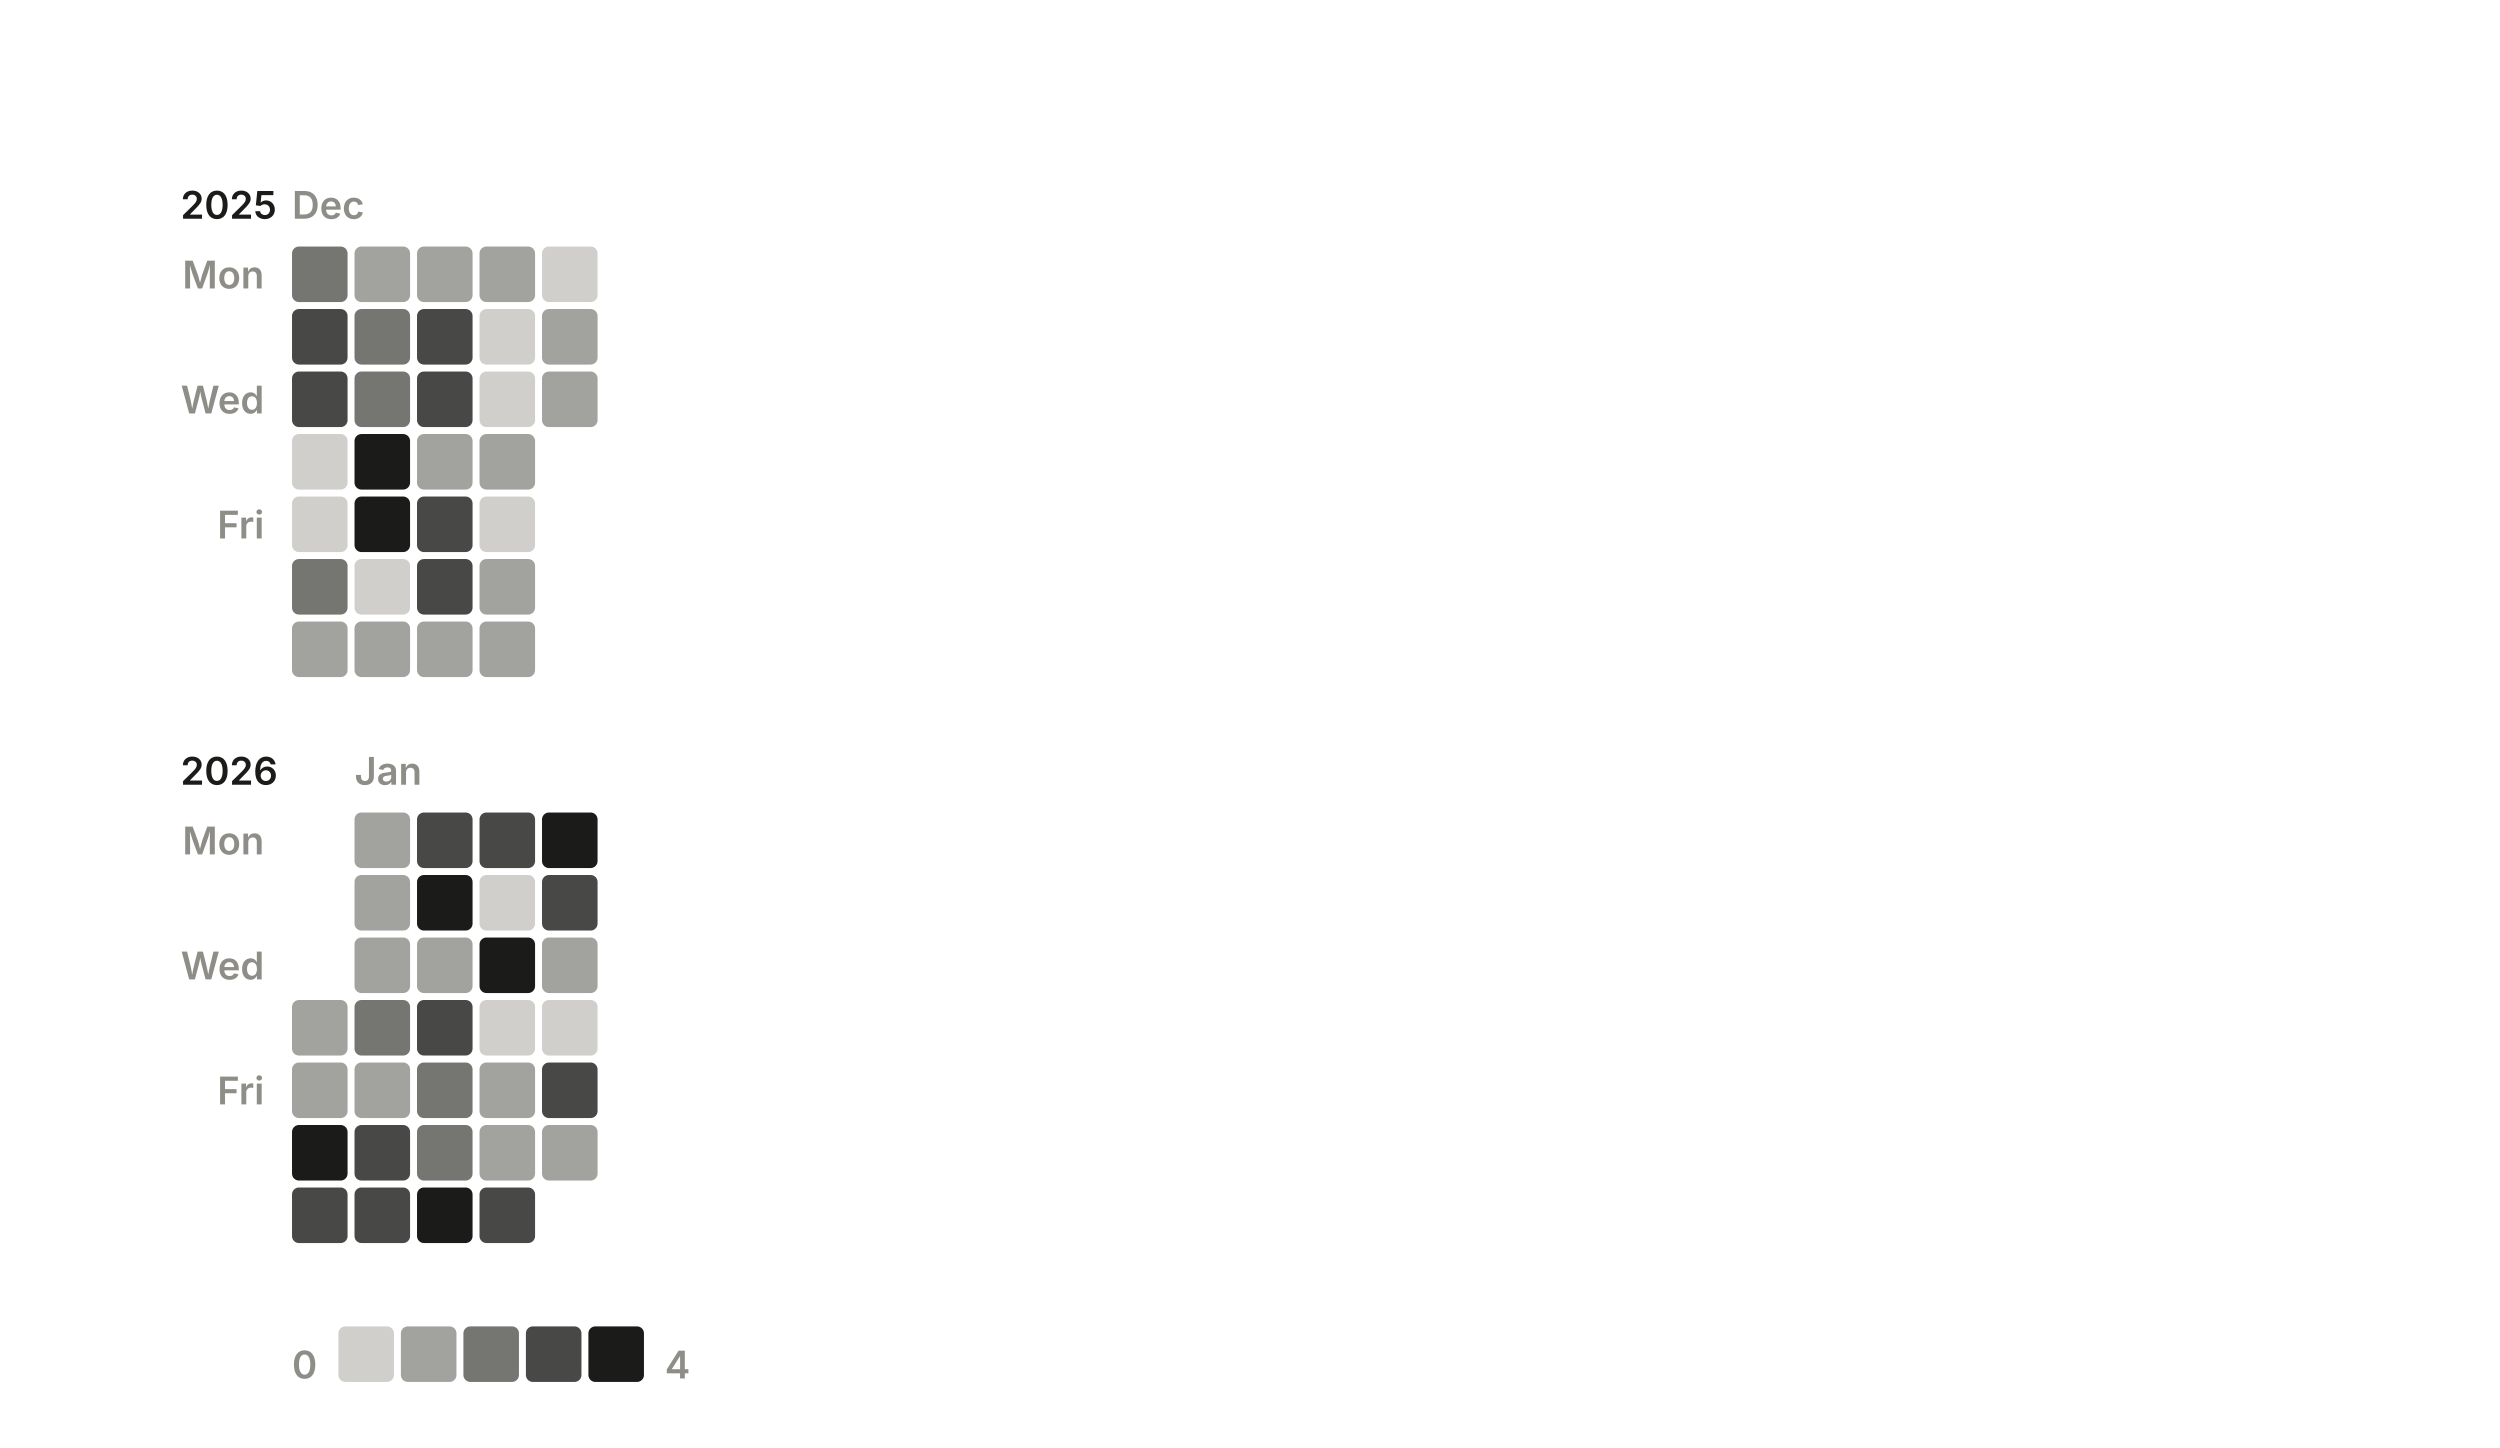
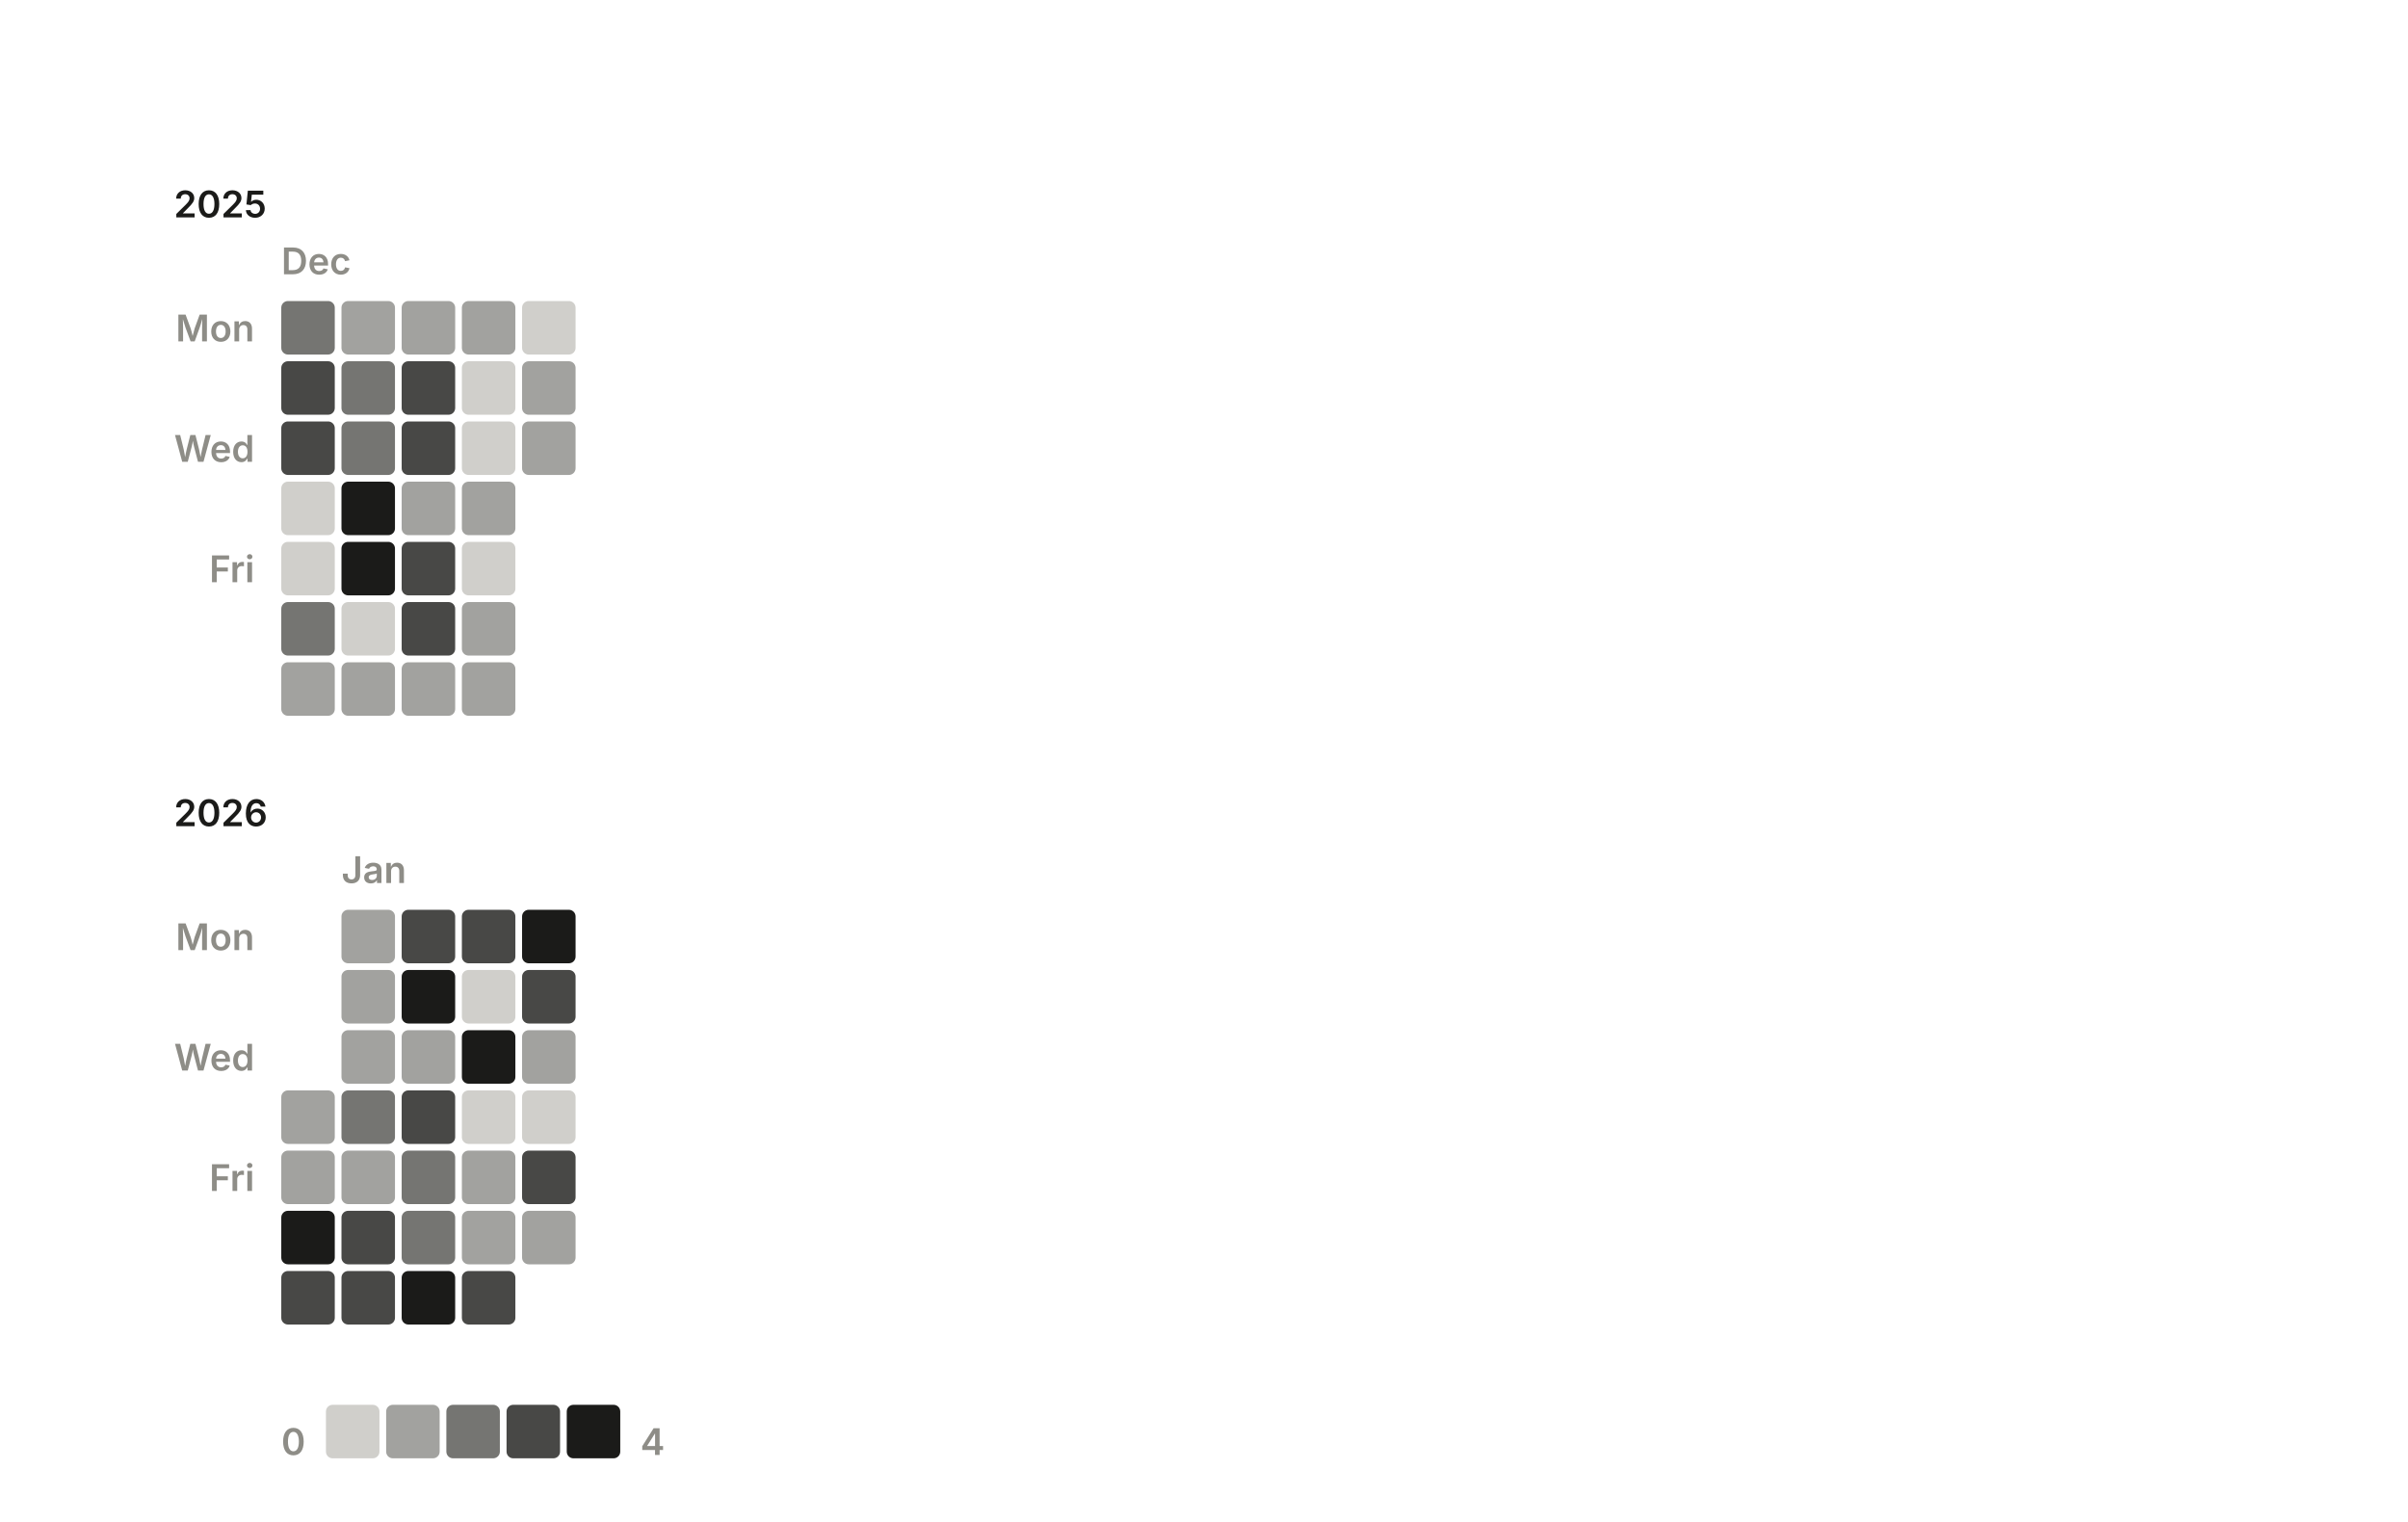
- <svg xmlns="http://www.w3.org/2000/svg" width="720" height="417" viewBox="0 0 720 417" role="img" aria-label="calendar chart: Incidents dropped over the holiday freeze, 62 rows" aria-labelledby="mv-dbbfe2668ab3a809-title" aria-describedby="mv-dbbfe2668ab3a809-desc" data-markvis="2" data-chart-type="calendar" data-id="mv-dbbfe2668ab3a809" font-family="Inter, ui-sans-serif, system-ui, -apple-system, &quot;Segoe UI&quot;, sans-serif" font-size="12">
+ <svg xmlns="http://www.w3.org/2000/svg" width="720" height="455" viewBox="0 0 720 455" role="img" aria-label="calendar chart: Incidents dropped over the holiday freeze, 62 rows" aria-labelledby="mv-dbbfe2668ab3a809-title" aria-describedby="mv-dbbfe2668ab3a809-desc" data-markvis="2" data-chart-type="calendar" data-id="mv-dbbfe2668ab3a809" font-family="Inter, ui-sans-serif, system-ui, -apple-system, &quot;Segoe UI&quot;, sans-serif" font-size="12">
  <text x="52" y="30" text-anchor="start" font-size="19" font-weight="700" letter-spacing="-0.02em" fill="#1B1B19" />
  <defs>
    <pattern id="mv-dbbfe2668ab3a809-missing" patternUnits="userSpaceOnUse" width="4" height="4">
      <rect width="4" height="4" fill="#F2F1ED" />
      <path d="M0 4 L4 0" stroke="#B5B4AE" stroke-width="1" />
    </pattern>
  </defs>
  <g data-year="2025">
-     <rect x="84.1" y="71" width="16" height="16" rx="2" fill="#757572" data-date="2025-12-01" data-y="2" />
-     <rect x="84.1" y="89" width="16" height="16" rx="2" fill="#484846" data-date="2025-12-02" data-y="3" />
-     <rect x="84.1" y="107" width="16" height="16" rx="2" fill="#484846" data-date="2025-12-03" data-y="3" />
-     <rect x="84.1" y="125" width="16" height="16" rx="2" fill="#d0cfcb" data-date="2025-12-04" data-y="0" />
-     <rect x="84.1" y="143" width="16" height="16" rx="2" fill="#d0cfcb" data-date="2025-12-05" data-y="0" />
-     <rect x="84.1" y="161" width="16" height="16" rx="2" fill="#757572" data-date="2025-12-06" data-y="2" />
-     <rect x="84.1" y="179" width="16" height="16" rx="2" fill="#a2a29f" data-date="2025-12-07" data-y="1" />
-     <rect x="102.1" y="71" width="16" height="16" rx="2" fill="#a2a29f" data-date="2025-12-08" data-y="1" />
-     <rect x="102.1" y="89" width="16" height="16" rx="2" fill="#757572" data-date="2025-12-09" data-y="2" />
-     <rect x="102.1" y="107" width="16" height="16" rx="2" fill="#757572" data-date="2025-12-10" data-y="2" />
-     <rect x="102.1" y="125" width="16" height="16" rx="2" fill="#1b1b19" data-date="2025-12-11" data-y="4" />
-     <rect x="102.1" y="143" width="16" height="16" rx="2" fill="#1b1b19" data-date="2025-12-12" data-y="4" />
-     <rect x="102.1" y="161" width="16" height="16" rx="2" fill="#d0cfcb" data-date="2025-12-13" data-y="0" />
-     <rect x="102.1" y="179" width="16" height="16" rx="2" fill="#a2a29f" data-date="2025-12-14" data-y="1" />
-     <rect x="120.1" y="71" width="16" height="16" rx="2" fill="#a2a29f" data-date="2025-12-15" data-y="1" />
-     <rect x="120.1" y="89" width="16" height="16" rx="2" fill="#484846" data-date="2025-12-16" data-y="3" />
-     <rect x="120.1" y="107" width="16" height="16" rx="2" fill="#484846" data-date="2025-12-17" data-y="3" />
-     <rect x="120.1" y="125" width="16" height="16" rx="2" fill="#a2a29f" data-date="2025-12-18" data-y="1" />
-     <rect x="120.1" y="143" width="16" height="16" rx="2" fill="#484846" data-date="2025-12-19" data-y="3" />
-     <rect x="120.1" y="161" width="16" height="16" rx="2" fill="#484846" data-date="2025-12-20" data-y="3" />
-     <rect x="120.1" y="179" width="16" height="16" rx="2" fill="#a2a29f" data-date="2025-12-21" data-y="1" />
-     <rect x="138.1" y="71" width="16" height="16" rx="2" fill="#a2a29f" data-date="2025-12-22" data-y="1" />
-     <rect x="138.1" y="89" width="16" height="16" rx="2" fill="#d0cfcb" data-date="2025-12-23" data-y="0" />
-     <rect x="138.1" y="107" width="16" height="16" rx="2" fill="#d0cfcb" data-date="2025-12-24" data-y="0" />
-     <rect x="138.1" y="125" width="16" height="16" rx="2" fill="#a2a29f" data-date="2025-12-25" data-y="1" />
-     <rect x="138.1" y="143" width="16" height="16" rx="2" fill="#d0cfcb" data-date="2025-12-26" data-y="0" />
-     <rect x="138.1" y="161" width="16" height="16" rx="2" fill="#a2a29f" data-date="2025-12-27" data-y="1" />
-     <rect x="138.1" y="179" width="16" height="16" rx="2" fill="#a2a29f" data-date="2025-12-28" data-y="1" />
-     <rect x="156.1" y="71" width="16" height="16" rx="2" fill="#d0cfcb" data-date="2025-12-29" data-y="0" />
-     <rect x="156.1" y="89" width="16" height="16" rx="2" fill="#a2a29f" data-date="2025-12-30" data-y="1" />
-     <rect x="156.1" y="107" width="16" height="16" rx="2" fill="#a2a29f" data-date="2025-12-31" data-y="1" />
+     <rect x="84.1" y="90" width="16" height="16" rx="2" fill="#757572" data-date="2025-12-01" data-y="2" />
+     <rect x="84.1" y="108" width="16" height="16" rx="2" fill="#484846" data-date="2025-12-02" data-y="3" />
+     <rect x="84.1" y="126" width="16" height="16" rx="2" fill="#484846" data-date="2025-12-03" data-y="3" />
+     <rect x="84.1" y="144" width="16" height="16" rx="2" fill="#d0cfcb" data-date="2025-12-04" data-y="0" />
+     <rect x="84.1" y="162" width="16" height="16" rx="2" fill="#d0cfcb" data-date="2025-12-05" data-y="0" />
+     <rect x="84.1" y="180" width="16" height="16" rx="2" fill="#757572" data-date="2025-12-06" data-y="2" />
+     <rect x="84.1" y="198" width="16" height="16" rx="2" fill="#a2a29f" data-date="2025-12-07" data-y="1" />
+     <rect x="102.1" y="90" width="16" height="16" rx="2" fill="#a2a29f" data-date="2025-12-08" data-y="1" />
+     <rect x="102.1" y="108" width="16" height="16" rx="2" fill="#757572" data-date="2025-12-09" data-y="2" />
+     <rect x="102.1" y="126" width="16" height="16" rx="2" fill="#757572" data-date="2025-12-10" data-y="2" />
+     <rect x="102.1" y="144" width="16" height="16" rx="2" fill="#1b1b19" data-date="2025-12-11" data-y="4" />
+     <rect x="102.1" y="162" width="16" height="16" rx="2" fill="#1b1b19" data-date="2025-12-12" data-y="4" />
+     <rect x="102.1" y="180" width="16" height="16" rx="2" fill="#d0cfcb" data-date="2025-12-13" data-y="0" />
+     <rect x="102.1" y="198" width="16" height="16" rx="2" fill="#a2a29f" data-date="2025-12-14" data-y="1" />
+     <rect x="120.1" y="90" width="16" height="16" rx="2" fill="#a2a29f" data-date="2025-12-15" data-y="1" />
+     <rect x="120.1" y="108" width="16" height="16" rx="2" fill="#484846" data-date="2025-12-16" data-y="3" />
+     <rect x="120.1" y="126" width="16" height="16" rx="2" fill="#484846" data-date="2025-12-17" data-y="3" />
+     <rect x="120.1" y="144" width="16" height="16" rx="2" fill="#a2a29f" data-date="2025-12-18" data-y="1" />
+     <rect x="120.1" y="162" width="16" height="16" rx="2" fill="#484846" data-date="2025-12-19" data-y="3" />
+     <rect x="120.1" y="180" width="16" height="16" rx="2" fill="#484846" data-date="2025-12-20" data-y="3" />
+     <rect x="120.1" y="198" width="16" height="16" rx="2" fill="#a2a29f" data-date="2025-12-21" data-y="1" />
+     <rect x="138.1" y="90" width="16" height="16" rx="2" fill="#a2a29f" data-date="2025-12-22" data-y="1" />
+     <rect x="138.1" y="108" width="16" height="16" rx="2" fill="#d0cfcb" data-date="2025-12-23" data-y="0" />
+     <rect x="138.1" y="126" width="16" height="16" rx="2" fill="#d0cfcb" data-date="2025-12-24" data-y="0" />
+     <rect x="138.1" y="144" width="16" height="16" rx="2" fill="#a2a29f" data-date="2025-12-25" data-y="1" />
+     <rect x="138.1" y="162" width="16" height="16" rx="2" fill="#d0cfcb" data-date="2025-12-26" data-y="0" />
+     <rect x="138.1" y="180" width="16" height="16" rx="2" fill="#a2a29f" data-date="2025-12-27" data-y="1" />
+     <rect x="138.1" y="198" width="16" height="16" rx="2" fill="#a2a29f" data-date="2025-12-28" data-y="1" />
+     <rect x="156.1" y="90" width="16" height="16" rx="2" fill="#d0cfcb" data-date="2025-12-29" data-y="0" />
+     <rect x="156.1" y="108" width="16" height="16" rx="2" fill="#a2a29f" data-date="2025-12-30" data-y="1" />
+     <rect x="156.1" y="126" width="16" height="16" rx="2" fill="#a2a29f" data-date="2025-12-31" data-y="1" />
  </g>
  <g data-year="2026">
-     <rect x="84.1" y="288" width="16" height="16" rx="2" fill="#a2a29f" data-date="2026-01-01" data-y="1" />
-     <rect x="84.1" y="306" width="16" height="16" rx="2" fill="#a2a29f" data-date="2026-01-02" data-y="1" />
-     <rect x="84.1" y="324" width="16" height="16" rx="2" fill="#1b1b19" data-date="2026-01-03" data-y="4" />
-     <rect x="84.1" y="342" width="16" height="16" rx="2" fill="#484846" data-date="2026-01-04" data-y="3" />
-     <rect x="102.1" y="234" width="16" height="16" rx="2" fill="#a2a29f" data-date="2026-01-05" data-y="1" />
-     <rect x="102.1" y="252" width="16" height="16" rx="2" fill="#a2a29f" data-date="2026-01-06" data-y="1" />
-     <rect x="102.1" y="270" width="16" height="16" rx="2" fill="#a2a29f" data-date="2026-01-07" data-y="1" />
-     <rect x="102.1" y="288" width="16" height="16" rx="2" fill="#757572" data-date="2026-01-08" data-y="2" />
-     <rect x="102.1" y="306" width="16" height="16" rx="2" fill="#a2a29f" data-date="2026-01-09" data-y="1" />
-     <rect x="102.1" y="324" width="16" height="16" rx="2" fill="#484846" data-date="2026-01-10" data-y="3" />
-     <rect x="102.1" y="342" width="16" height="16" rx="2" fill="#484846" data-date="2026-01-11" data-y="3" />
-     <rect x="120.1" y="234" width="16" height="16" rx="2" fill="#484846" data-date="2026-01-12" data-y="3" />
-     <rect x="120.1" y="252" width="16" height="16" rx="2" fill="#1b1b19" data-date="2026-01-13" data-y="4" />
-     <rect x="120.1" y="270" width="16" height="16" rx="2" fill="#a2a29f" data-date="2026-01-14" data-y="1" />
-     <rect x="120.1" y="288" width="16" height="16" rx="2" fill="#484846" data-date="2026-01-15" data-y="3" />
-     <rect x="120.1" y="306" width="16" height="16" rx="2" fill="#757572" data-date="2026-01-16" data-y="2" />
-     <rect x="120.1" y="324" width="16" height="16" rx="2" fill="#757572" data-date="2026-01-17" data-y="2" />
-     <rect x="120.1" y="342" width="16" height="16" rx="2" fill="#1b1b19" data-date="2026-01-18" data-y="4" />
-     <rect x="138.1" y="234" width="16" height="16" rx="2" fill="#484846" data-date="2026-01-19" data-y="3" />
-     <rect x="138.1" y="252" width="16" height="16" rx="2" fill="#d0cfcb" data-date="2026-01-20" data-y="0" />
-     <rect x="138.1" y="270" width="16" height="16" rx="2" fill="#1b1b19" data-date="2026-01-21" data-y="4" />
-     <rect x="138.1" y="288" width="16" height="16" rx="2" fill="#d0cfcb" data-date="2026-01-22" data-y="0" />
-     <rect x="138.1" y="306" width="16" height="16" rx="2" fill="#a2a29f" data-date="2026-01-23" data-y="1" />
-     <rect x="138.1" y="324" width="16" height="16" rx="2" fill="#a2a29f" data-date="2026-01-24" data-y="1" />
-     <rect x="138.1" y="342" width="16" height="16" rx="2" fill="#484846" data-date="2026-01-25" data-y="3" />
-     <rect x="156.1" y="234" width="16" height="16" rx="2" fill="#1b1b19" data-date="2026-01-26" data-y="4" />
-     <rect x="156.1" y="252" width="16" height="16" rx="2" fill="#484846" data-date="2026-01-27" data-y="3" />
-     <rect x="156.1" y="270" width="16" height="16" rx="2" fill="#a2a29f" data-date="2026-01-28" data-y="1" />
-     <rect x="156.1" y="288" width="16" height="16" rx="2" fill="#d0cfcb" data-date="2026-01-29" data-y="0" />
-     <rect x="156.1" y="306" width="16" height="16" rx="2" fill="#484846" data-date="2026-01-30" data-y="3" />
-     <rect x="156.1" y="324" width="16" height="16" rx="2" fill="#a2a29f" data-date="2026-01-31" data-y="1" />
+     <rect x="84.1" y="326" width="16" height="16" rx="2" fill="#a2a29f" data-date="2026-01-01" data-y="1" />
+     <rect x="84.1" y="344" width="16" height="16" rx="2" fill="#a2a29f" data-date="2026-01-02" data-y="1" />
+     <rect x="84.1" y="362" width="16" height="16" rx="2" fill="#1b1b19" data-date="2026-01-03" data-y="4" />
+     <rect x="84.1" y="380" width="16" height="16" rx="2" fill="#484846" data-date="2026-01-04" data-y="3" />
+     <rect x="102.1" y="272" width="16" height="16" rx="2" fill="#a2a29f" data-date="2026-01-05" data-y="1" />
+     <rect x="102.1" y="290" width="16" height="16" rx="2" fill="#a2a29f" data-date="2026-01-06" data-y="1" />
+     <rect x="102.1" y="308" width="16" height="16" rx="2" fill="#a2a29f" data-date="2026-01-07" data-y="1" />
+     <rect x="102.1" y="326" width="16" height="16" rx="2" fill="#757572" data-date="2026-01-08" data-y="2" />
+     <rect x="102.1" y="344" width="16" height="16" rx="2" fill="#a2a29f" data-date="2026-01-09" data-y="1" />
+     <rect x="102.1" y="362" width="16" height="16" rx="2" fill="#484846" data-date="2026-01-10" data-y="3" />
+     <rect x="102.1" y="380" width="16" height="16" rx="2" fill="#484846" data-date="2026-01-11" data-y="3" />
+     <rect x="120.1" y="272" width="16" height="16" rx="2" fill="#484846" data-date="2026-01-12" data-y="3" />
+     <rect x="120.1" y="290" width="16" height="16" rx="2" fill="#1b1b19" data-date="2026-01-13" data-y="4" />
+     <rect x="120.1" y="308" width="16" height="16" rx="2" fill="#a2a29f" data-date="2026-01-14" data-y="1" />
+     <rect x="120.1" y="326" width="16" height="16" rx="2" fill="#484846" data-date="2026-01-15" data-y="3" />
+     <rect x="120.1" y="344" width="16" height="16" rx="2" fill="#757572" data-date="2026-01-16" data-y="2" />
+     <rect x="120.1" y="362" width="16" height="16" rx="2" fill="#757572" data-date="2026-01-17" data-y="2" />
+     <rect x="120.1" y="380" width="16" height="16" rx="2" fill="#1b1b19" data-date="2026-01-18" data-y="4" />
+     <rect x="138.1" y="272" width="16" height="16" rx="2" fill="#484846" data-date="2026-01-19" data-y="3" />
+     <rect x="138.1" y="290" width="16" height="16" rx="2" fill="#d0cfcb" data-date="2026-01-20" data-y="0" />
+     <rect x="138.1" y="308" width="16" height="16" rx="2" fill="#1b1b19" data-date="2026-01-21" data-y="4" />
+     <rect x="138.1" y="326" width="16" height="16" rx="2" fill="#d0cfcb" data-date="2026-01-22" data-y="0" />
+     <rect x="138.1" y="344" width="16" height="16" rx="2" fill="#a2a29f" data-date="2026-01-23" data-y="1" />
+     <rect x="138.1" y="362" width="16" height="16" rx="2" fill="#a2a29f" data-date="2026-01-24" data-y="1" />
+     <rect x="138.1" y="380" width="16" height="16" rx="2" fill="#484846" data-date="2026-01-25" data-y="3" />
+     <rect x="156.1" y="272" width="16" height="16" rx="2" fill="#1b1b19" data-date="2026-01-26" data-y="4" />
+     <rect x="156.1" y="290" width="16" height="16" rx="2" fill="#484846" data-date="2026-01-27" data-y="3" />
+     <rect x="156.1" y="308" width="16" height="16" rx="2" fill="#a2a29f" data-date="2026-01-28" data-y="1" />
+     <rect x="156.1" y="326" width="16" height="16" rx="2" fill="#d0cfcb" data-date="2026-01-29" data-y="0" />
+     <rect x="156.1" y="344" width="16" height="16" rx="2" fill="#484846" data-date="2026-01-30" data-y="3" />
+     <rect x="156.1" y="362" width="16" height="16" rx="2" fill="#a2a29f" data-date="2026-01-31" data-y="1" />
  </g>
-   <rect x="97.46" y="382" width="16" height="16" rx="2" fill="#d0cfcb" data-key-step="0" />
-   <rect x="115.46" y="382" width="16" height="16" rx="2" fill="#a2a29f" data-key-step="1" />
-   <rect x="133.46" y="382" width="16" height="16" rx="2" fill="#757572" data-key-step="2" />
-   <rect x="151.46" y="382" width="16" height="16" rx="2" fill="#484846" data-key-step="3" />
-   <rect x="169.46" y="382" width="16" height="16" rx="2" fill="#1b1b19" data-key-step="4" />
+   <rect x="97.46" y="420" width="16" height="16" rx="2" fill="#d0cfcb" data-key-step="0" />
+   <rect x="115.46" y="420" width="16" height="16" rx="2" fill="#a2a29f" data-key-step="1" />
+   <rect x="133.46" y="420" width="16" height="16" rx="2" fill="#757572" data-key-step="2" />
+   <rect x="151.46" y="420" width="16" height="16" rx="2" fill="#484846" data-key-step="3" />
+   <rect x="169.46" y="420" width="16" height="16" rx="2" fill="#1b1b19" data-key-step="4" />
  <g fill="#8E8D87" font-size="11" font-weight="600">
-     <text x="52" y="63" font-weight="600" fill="#1B1B19" data-year="2025">2025</text>
-     <text x="84.1" y="63" data-month="Dec">Dec</text>
-     <text x="76.1" y="79" text-anchor="end" dominant-baseline="middle">Mon</text>
-     <text x="76.1" y="115" text-anchor="end" dominant-baseline="middle">Wed</text>
-     <text x="76.1" y="151" text-anchor="end" dominant-baseline="middle">Fri</text>
-     <text x="52" y="226" font-weight="600" fill="#1B1B19" data-year="2026">2026</text>
-     <text x="102.1" y="226" data-month="Jan">Jan</text>
-     <text x="76.1" y="242" text-anchor="end" dominant-baseline="middle">Mon</text>
-     <text x="76.1" y="278" text-anchor="end" dominant-baseline="middle">Wed</text>
-     <text x="76.1" y="314" text-anchor="end" dominant-baseline="middle">Fri</text>
-     <text x="84.1" y="397" data-key="low">0</text>
-     <text x="191.46" y="397" data-key="high">4</text>
+     <text x="52" y="65" font-weight="600" fill="#1B1B19" data-year="2025">2025</text>
+     <text x="84.1" y="82" data-month="Dec">Dec</text>
+     <text x="76.1" y="98" text-anchor="end" dominant-baseline="middle">Mon</text>
+     <text x="76.1" y="134" text-anchor="end" dominant-baseline="middle">Wed</text>
+     <text x="76.1" y="170" text-anchor="end" dominant-baseline="middle">Fri</text>
+     <text x="52" y="247" font-weight="600" fill="#1B1B19" data-year="2026">2026</text>
+     <text x="102.1" y="264" data-month="Jan">Jan</text>
+     <text x="76.1" y="280" text-anchor="end" dominant-baseline="middle">Mon</text>
+     <text x="76.1" y="316" text-anchor="end" dominant-baseline="middle">Wed</text>
+     <text x="76.1" y="352" text-anchor="end" dominant-baseline="middle">Fri</text>
+     <text x="84.1" y="435" data-key="low">0</text>
+     <text x="191.46" y="435" data-key="high">4</text>
  </g>
</svg>
